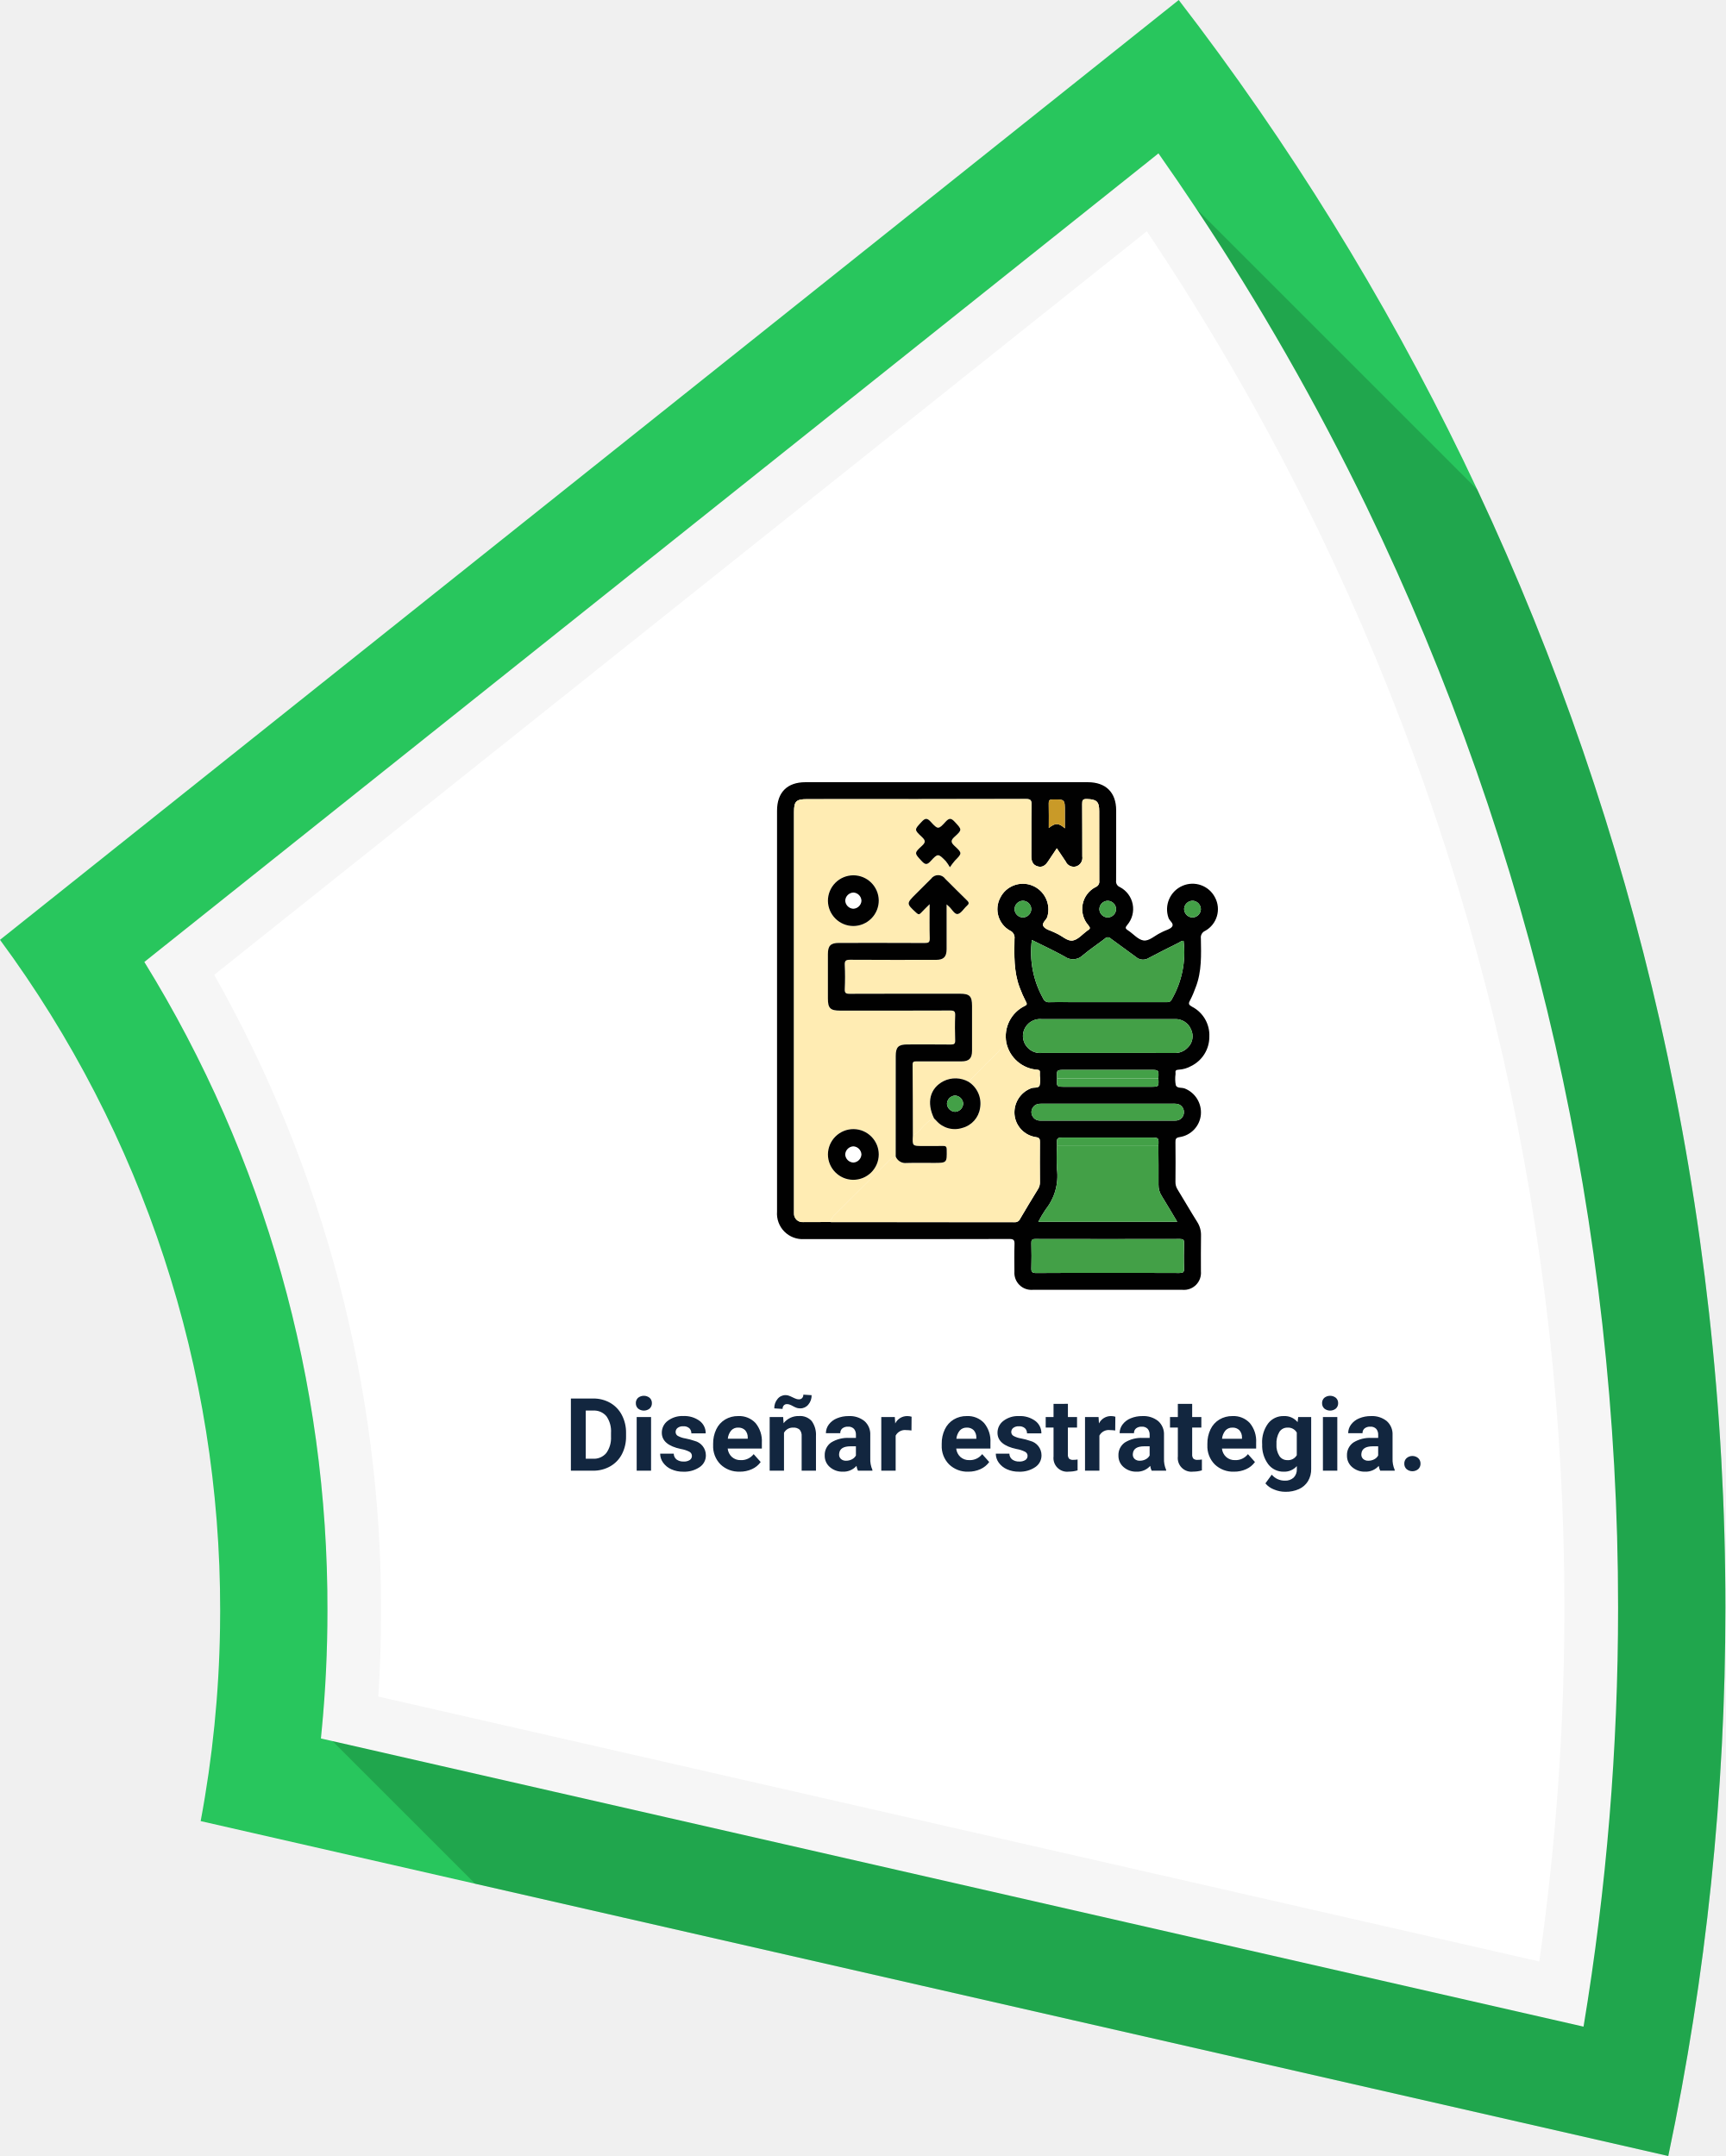
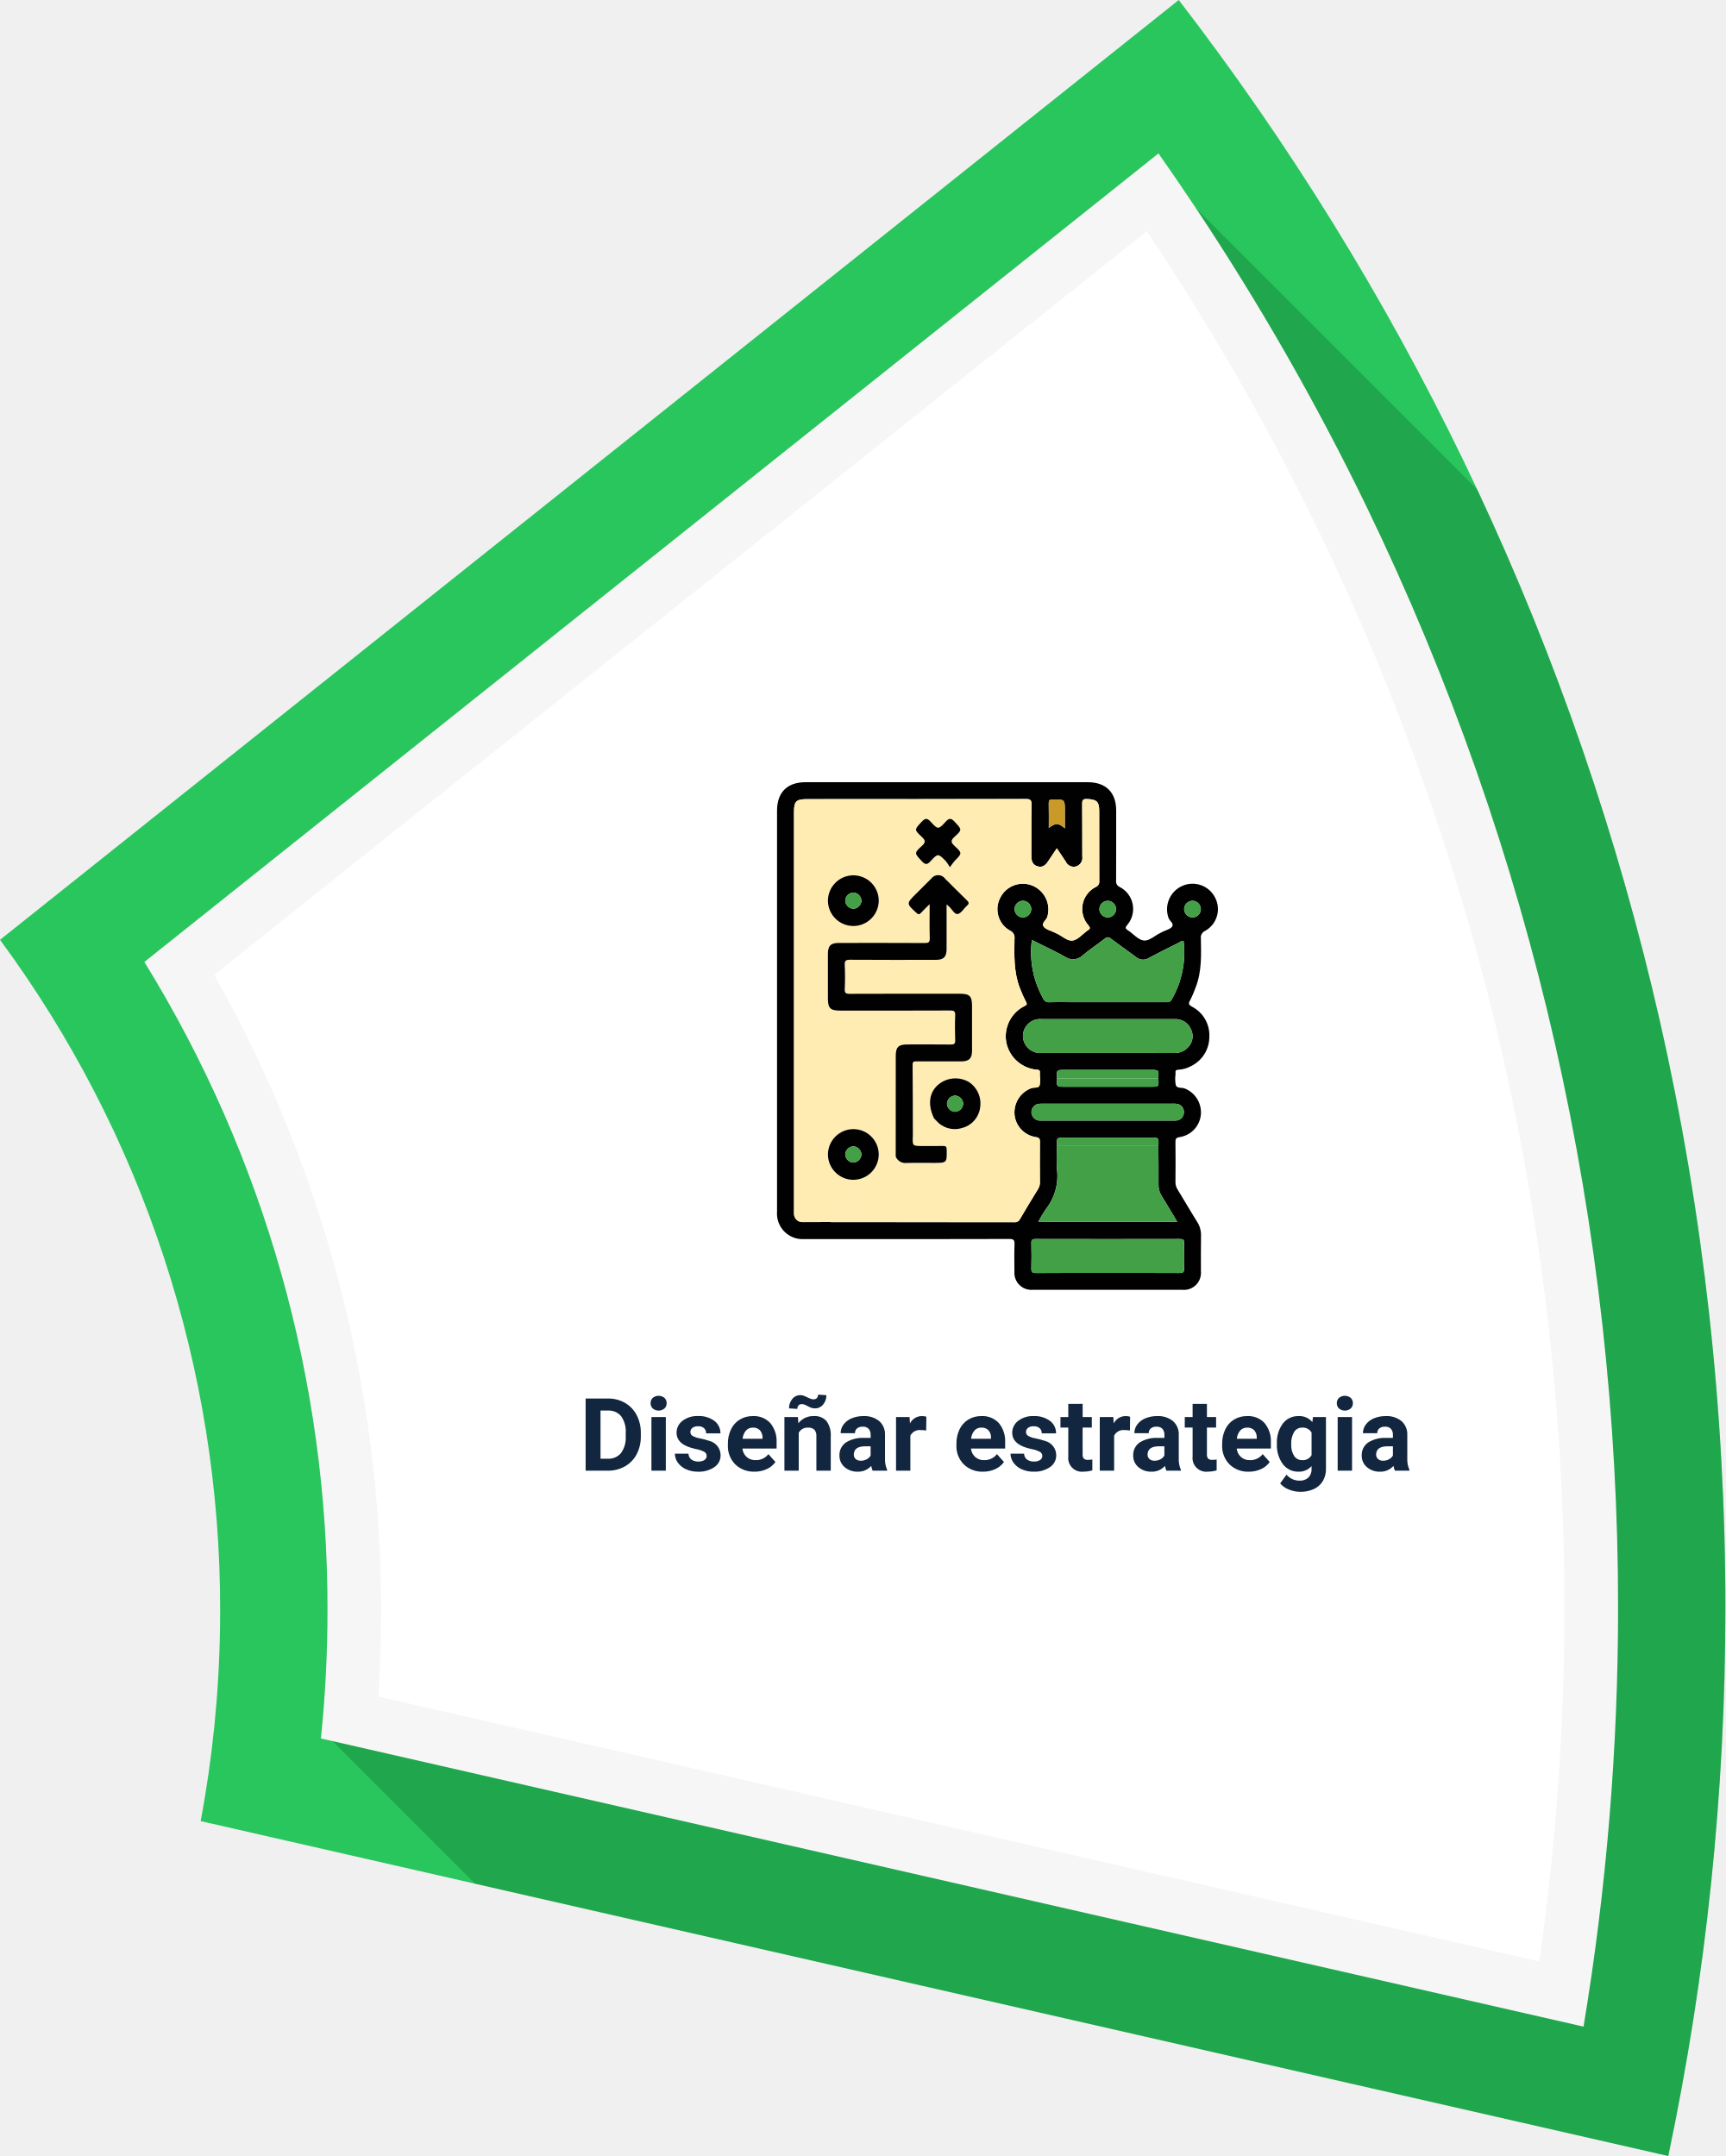
<svg xmlns="http://www.w3.org/2000/svg" width="271.852" height="339.766" viewBox="0 0 271.852 339.766">
-   <g id="Grupo_111259" data-name="Grupo 111259" transform="translate(-929.401 -1441.232)">
+   <g id="Grupo_111253" data-name="Grupo 111253" transform="translate(-929.401 -1441.232)">
    <path id="Trazado_171279" data-name="Trazado 171279" d="M-959.171,822.4a418.338,418.338,0,0,1-9,86.412l-188-42.91-43.235-9.867a179.563,179.563,0,0,0,3.048-30.32c.014-.939.023-1.879.023-2.823a177.622,177.622,0,0,0-34.687-105.738l168.97-134.747,16.752-13.361a416.541,416.541,0,0,1,44.817,72.5q1.12,2.318,2.212,4.645A413.352,413.352,0,0,1-969.484,730,417.985,417.985,0,0,1-959.171,822.4Z" transform="translate(2160.424 872.186)" fill="#28c65d" />
    <path id="Trazado_171280" data-name="Trazado 171280" d="M-931.3,853.52a418.333,418.333,0,0,1-9,86.412l-188-42.91-22.472-22.472-1.691-1.691c.606-6.255.906-12.553.906-18.846a193.716,193.716,0,0,0-28.854-102.249l158.262-126.2,51.749,51.749a413.343,413.343,0,0,1,28.789,83.816A417.989,417.989,0,0,1-931.3,853.52Z" transform="translate(2132.555 841.064)" fill="#0f5c29" opacity="0.3" />
    <path id="Trazado_171293" data-name="Trazado 171293" d="M-948.209,852.023a402.791,402.791,0,0,1-5.443,66.026l-197.124-45-1.813-.413c.042-.427.084-.85.122-1.277.606-6.255.906-12.553.906-18.846a193.716,193.716,0,0,0-28.854-102.249l158.262-126.2,1.526-1.221q3.022,4.3,5.927,8.674a398.824,398.824,0,0,1,26.868,47.02A396.165,396.165,0,0,1-958.1,763.371,401.064,401.064,0,0,1-948.209,852.023Z" transform="translate(2132.555 842.561)" fill="#f6f6f6" />
    <path id="Trazado_171294" data-name="Trazado 171294" d="M-1130.05,881.073c.3-4.505.445-9.028.445-13.517A203.219,203.219,0,0,0-1155.9,767.335l146.941-117.181a391.364,391.364,0,0,1,27.016,47.1,387.908,387.908,0,0,1,29.1,83.024,392.6,392.6,0,0,1,9.684,86.781,395.538,395.538,0,0,1-3.958,55.762Z" transform="translate(2119.053 827.521)" fill="#fff" />
-     <path id="Trazado_171604" data-name="Trazado 171604" d="M5.52,15V3.625h3.5A5.315,5.315,0,0,1,11.7,4.3a4.712,4.712,0,0,1,1.848,1.922,5.928,5.928,0,0,1,.664,2.832v.523a5.945,5.945,0,0,1-.652,2.82,4.672,4.672,0,0,1-1.84,1.914A5.355,5.355,0,0,1,9.043,15ZM7.863,5.523v7.594H9a2.545,2.545,0,0,0,2.1-.9,4.06,4.06,0,0,0,.742-2.57v-.6a4.124,4.124,0,0,0-.719-2.629,2.537,2.537,0,0,0-2.1-.895ZM18.152,15H15.887V6.547h2.266Zm-2.4-10.641a1.112,1.112,0,0,1,.34-.836,1.465,1.465,0,0,1,1.848,0,1.105,1.105,0,0,1,.344.836,1.108,1.108,0,0,1-.348.844,1.448,1.448,0,0,1-1.836,0A1.108,1.108,0,0,1,15.754,4.359Zm8.836,8.3a.727.727,0,0,0-.41-.652,4.659,4.659,0,0,0-1.316-.426q-3.016-.633-3.016-2.562a2.323,2.323,0,0,1,.934-1.879,3.766,3.766,0,0,1,2.441-.754,4.053,4.053,0,0,1,2.574.758,2.388,2.388,0,0,1,.965,1.969H24.5a1.092,1.092,0,0,0-.312-.8A1.322,1.322,0,0,0,23.215,8a1.351,1.351,0,0,0-.883.258.814.814,0,0,0-.312.656.7.7,0,0,0,.355.605,3.657,3.657,0,0,0,1.2.4A9.8,9.8,0,0,1,25,10.3a2.336,2.336,0,0,1,1.789,2.273,2.2,2.2,0,0,1-.992,1.871,4.28,4.28,0,0,1-2.562.715,4.47,4.47,0,0,1-1.887-.379,3.166,3.166,0,0,1-1.293-1.039,2.414,2.414,0,0,1-.469-1.426h2.141a1.179,1.179,0,0,0,.445.922,1.766,1.766,0,0,0,1.109.32,1.635,1.635,0,0,0,.98-.246A.766.766,0,0,0,24.59,12.664Zm7.539,2.492A4.15,4.15,0,0,1,29.1,14.016a4.054,4.054,0,0,1-1.168-3.039v-.219a5.106,5.106,0,0,1,.492-2.277A3.612,3.612,0,0,1,29.82,6.934a3.914,3.914,0,0,1,2.059-.543,3.508,3.508,0,0,1,2.73,1.094,4.444,4.444,0,0,1,1,3.1v.922H30.223a2.1,2.1,0,0,0,.66,1.328,2,2,0,0,0,1.395.5,2.437,2.437,0,0,0,2.039-.945l1.109,1.242a3.389,3.389,0,0,1-1.375,1.121A4.511,4.511,0,0,1,32.129,15.156Zm-.258-6.945a1.411,1.411,0,0,0-1.09.455,2.357,2.357,0,0,0-.535,1.3h3.141V9.788a1.681,1.681,0,0,0-.406-1.165A1.456,1.456,0,0,0,31.871,8.211Zm7.094-1.664.07.977a2.951,2.951,0,0,1,2.43-1.133,2.453,2.453,0,0,1,2,.789,3.682,3.682,0,0,1,.672,2.359V15H41.879V9.581a1.47,1.47,0,0,0-.312-1.045,1.4,1.4,0,0,0-1.039-.325,1.553,1.553,0,0,0-1.43.814V15H36.84V6.547ZM43.449,3.1a2.187,2.187,0,0,1-.516,1.48,1.6,1.6,0,0,1-1.258.6,1.908,1.908,0,0,1-.527-.066,3.539,3.539,0,0,1-.637-.285,3.435,3.435,0,0,0-.586-.27,1.432,1.432,0,0,0-.391-.051.627.627,0,0,0-.465.2.759.759,0,0,0-.191.555L37.566,5.18A2.22,2.22,0,0,1,38.078,3.7a1.578,1.578,0,0,1,1.254-.609,1.614,1.614,0,0,1,.441.059,4.861,4.861,0,0,1,.676.285,4.392,4.392,0,0,0,.648.273,1.48,1.48,0,0,0,.375.047.659.659,0,0,0,.473-.191.728.728,0,0,0,.2-.551Zm7.3,11.9a2.507,2.507,0,0,1-.227-.758,2.732,2.732,0,0,1-2.133.914,3,3,0,0,1-2.059-.719,2.312,2.312,0,0,1-.816-1.812,2.389,2.389,0,0,1,1-2.062,4.915,4.915,0,0,1,2.879-.727h1.039V9.352a1.393,1.393,0,0,0-.3-.937,1.183,1.183,0,0,0-.949-.352,1.345,1.345,0,0,0-.895.273.929.929,0,0,0-.324.75H45.7a2.268,2.268,0,0,1,.453-1.359,3,3,0,0,1,1.281-.98,4.669,4.669,0,0,1,1.859-.355,3.689,3.689,0,0,1,2.48.785,2.747,2.747,0,0,1,.918,2.207v3.664a4.041,4.041,0,0,0,.336,1.82V15Zm-1.867-1.57a1.945,1.945,0,0,0,.922-.223,1.462,1.462,0,0,0,.625-.6V11.156h-.844q-1.7,0-1.8,1.172l-.008.133a.9.9,0,0,0,.3.7A1.153,1.153,0,0,0,48.879,13.43Zm10.3-4.766a6.134,6.134,0,0,0-.812-.062,1.654,1.654,0,0,0-1.68.867V15H54.426V6.547h2.133l.063,1.008A2.092,2.092,0,0,1,58.5,6.391a2.366,2.366,0,0,1,.7.1Zm8.961,6.492a4.15,4.15,0,0,1-3.027-1.141,4.054,4.054,0,0,1-1.168-3.039v-.219a5.106,5.106,0,0,1,.492-2.277,3.612,3.612,0,0,1,1.395-1.547,3.914,3.914,0,0,1,2.059-.543,3.508,3.508,0,0,1,2.73,1.094,4.444,4.444,0,0,1,1,3.1v.922H66.23a2.1,2.1,0,0,0,.66,1.328,2,2,0,0,0,1.395.5,2.437,2.437,0,0,0,2.039-.945l1.109,1.242a3.389,3.389,0,0,1-1.375,1.121A4.511,4.511,0,0,1,68.137,15.156Zm-.258-6.945a1.411,1.411,0,0,0-1.09.455,2.357,2.357,0,0,0-.535,1.3h3.141V9.788a1.681,1.681,0,0,0-.406-1.165A1.456,1.456,0,0,0,67.879,8.211Zm9.594,4.453a.727.727,0,0,0-.41-.652,4.659,4.659,0,0,0-1.316-.426q-3.016-.633-3.016-2.562a2.323,2.323,0,0,1,.934-1.879,3.766,3.766,0,0,1,2.441-.754,4.053,4.053,0,0,1,2.574.758,2.388,2.388,0,0,1,.965,1.969H77.387a1.092,1.092,0,0,0-.312-.8A1.322,1.322,0,0,0,76.1,8a1.351,1.351,0,0,0-.883.258.814.814,0,0,0-.312.656.7.7,0,0,0,.355.605,3.657,3.657,0,0,0,1.2.4,9.8,9.8,0,0,1,1.422.379,2.336,2.336,0,0,1,1.789,2.273,2.2,2.2,0,0,1-.992,1.871,4.28,4.28,0,0,1-2.562.715,4.47,4.47,0,0,1-1.887-.379,3.166,3.166,0,0,1-1.293-1.039,2.414,2.414,0,0,1-.469-1.426h2.141a1.179,1.179,0,0,0,.445.922,1.766,1.766,0,0,0,1.109.32,1.635,1.635,0,0,0,.98-.246A.766.766,0,0,0,77.473,12.664Zm6.352-8.2V6.547H85.27V8.2H83.824v4.219a1.007,1.007,0,0,0,.18.672.9.9,0,0,0,.688.2,3.6,3.6,0,0,0,.664-.055v1.711a4.648,4.648,0,0,1-1.367.2,2.156,2.156,0,0,1-2.422-2.4V8.2H80.332V6.547h1.234V4.469Zm7.453,4.2a6.134,6.134,0,0,0-.812-.062,1.654,1.654,0,0,0-1.68.867V15H86.527V6.547H88.66l.063,1.008a2.092,2.092,0,0,1,1.883-1.164,2.366,2.366,0,0,1,.7.1ZM97.027,15a2.507,2.507,0,0,1-.227-.758,2.732,2.732,0,0,1-2.133.914,3,3,0,0,1-2.059-.719,2.312,2.312,0,0,1-.816-1.812,2.389,2.389,0,0,1,1-2.062,4.915,4.915,0,0,1,2.879-.727h1.039V9.352a1.393,1.393,0,0,0-.3-.937,1.183,1.183,0,0,0-.949-.352,1.345,1.345,0,0,0-.895.273.929.929,0,0,0-.324.75H91.98a2.268,2.268,0,0,1,.453-1.359,3,3,0,0,1,1.281-.98,4.669,4.669,0,0,1,1.859-.355,3.689,3.689,0,0,1,2.48.785,2.747,2.747,0,0,1,.918,2.207v3.664a4.041,4.041,0,0,0,.336,1.82V15ZM95.16,13.43a1.945,1.945,0,0,0,.922-.223,1.462,1.462,0,0,0,.625-.6V11.156h-.844q-1.7,0-1.8,1.172l-.008.133a.9.9,0,0,0,.3.7A1.153,1.153,0,0,0,95.16,13.43Zm8.25-8.961V6.547h1.445V8.2H103.41v4.219a1.007,1.007,0,0,0,.18.672.9.9,0,0,0,.688.2,3.6,3.6,0,0,0,.664-.055v1.711a4.648,4.648,0,0,1-1.367.2,2.156,2.156,0,0,1-2.422-2.4V8.2H99.918V6.547h1.234V4.469ZM110,15.156a4.15,4.15,0,0,1-3.027-1.141,4.054,4.054,0,0,1-1.168-3.039v-.219A5.106,5.106,0,0,1,106.3,8.48,3.612,3.612,0,0,1,107.7,6.934a3.914,3.914,0,0,1,2.059-.543,3.508,3.508,0,0,1,2.73,1.094,4.444,4.444,0,0,1,1,3.1v.922H108.1a2.1,2.1,0,0,0,.66,1.328,2,2,0,0,0,1.395.5,2.437,2.437,0,0,0,2.039-.945l1.109,1.242a3.389,3.389,0,0,1-1.375,1.121A4.511,4.511,0,0,1,110,15.156Zm-.258-6.945a1.411,1.411,0,0,0-1.09.455,2.357,2.357,0,0,0-.535,1.3h3.141V9.788a1.681,1.681,0,0,0-.406-1.165A1.456,1.456,0,0,0,109.746,8.211Zm4.688,2.5a4.954,4.954,0,0,1,.926-3.133,3,3,0,0,1,2.5-1.187,2.631,2.631,0,0,1,2.164.953l.094-.8h2.047v8.172a3.613,3.613,0,0,1-.5,1.93,3.236,3.236,0,0,1-1.418,1.25,4.985,4.985,0,0,1-2.141.43,4.635,4.635,0,0,1-1.812-.371A3.217,3.217,0,0,1,114.949,17l1-1.375A2.645,2.645,0,0,0,118,16.57a1.936,1.936,0,0,0,1.4-.48,1.8,1.8,0,0,0,.5-1.363v-.453a2.612,2.612,0,0,1-2.055.883,2.992,2.992,0,0,1-2.465-1.191,4.953,4.953,0,0,1-.941-3.16Zm2.258.161a3.1,3.1,0,0,0,.461,1.809,1.465,1.465,0,0,0,1.266.655,1.567,1.567,0,0,0,1.477-.777V8.988a1.563,1.563,0,0,0-1.461-.777,1.474,1.474,0,0,0-1.277.667A3.5,3.5,0,0,0,116.691,10.872ZM126.277,15h-2.266V6.547h2.266Zm-2.4-10.641a1.112,1.112,0,0,1,.34-.836,1.465,1.465,0,0,1,1.848,0,1.105,1.105,0,0,1,.344.836,1.108,1.108,0,0,1-.348.844,1.448,1.448,0,0,1-1.836,0A1.108,1.108,0,0,1,123.879,4.359ZM133.035,15a2.507,2.507,0,0,1-.227-.758,2.732,2.732,0,0,1-2.133.914,3,3,0,0,1-2.059-.719,2.312,2.312,0,0,1-.816-1.812,2.389,2.389,0,0,1,1-2.062,4.915,4.915,0,0,1,2.879-.727h1.039V9.352a1.393,1.393,0,0,0-.3-.937,1.183,1.183,0,0,0-.949-.352,1.345,1.345,0,0,0-.895.273.929.929,0,0,0-.324.75h-2.258a2.268,2.268,0,0,1,.453-1.359,3,3,0,0,1,1.281-.98,4.669,4.669,0,0,1,1.859-.355,3.689,3.689,0,0,1,2.48.785,2.747,2.747,0,0,1,.918,2.207v3.664a4.041,4.041,0,0,0,.336,1.82V15Zm-1.867-1.57a1.945,1.945,0,0,0,.922-.223,1.462,1.462,0,0,0,.625-.6V11.156h-.844q-1.7,0-1.8,1.172l-.008.133a.9.9,0,0,0,.3.7A1.153,1.153,0,0,0,131.168,13.43Zm5.664.461a1.137,1.137,0,0,1,.363-.875,1.412,1.412,0,0,1,1.828,0,1.137,1.137,0,0,1,.363.875,1.121,1.121,0,0,1-.359.863,1.435,1.435,0,0,1-1.836,0A1.121,1.121,0,0,1,136.832,13.891Z" transform="translate(1013.83 1658)" fill="#12263f" />
+     <path id="Trazado_171596" data-name="Trazado 171596" d="M7.844,15V3.625h3.5a5.315,5.315,0,0,1,2.684.676,4.712,4.712,0,0,1,1.848,1.922,5.928,5.928,0,0,1,.664,2.832v.523a5.945,5.945,0,0,1-.652,2.82,4.672,4.672,0,0,1-1.84,1.914,5.355,5.355,0,0,1-2.68.688Zm2.344-9.477v7.594H11.32a2.545,2.545,0,0,0,2.1-.9,4.06,4.06,0,0,0,.742-2.57v-.6a4.124,4.124,0,0,0-.719-2.629,2.537,2.537,0,0,0-2.1-.895ZM20.477,15H18.211V6.547h2.266Zm-2.4-10.641a1.112,1.112,0,0,1,.34-.836,1.465,1.465,0,0,1,1.848,0,1.105,1.105,0,0,1,.344.836,1.108,1.108,0,0,1-.348.844,1.448,1.448,0,0,1-1.836,0A1.108,1.108,0,0,1,18.078,4.359Zm8.836,8.3a.727.727,0,0,0-.41-.652,4.659,4.659,0,0,0-1.316-.426q-3.016-.633-3.016-2.562a2.323,2.323,0,0,1,.934-1.879,3.766,3.766,0,0,1,2.441-.754,4.053,4.053,0,0,1,2.574.758,2.388,2.388,0,0,1,.965,1.969H26.828a1.092,1.092,0,0,0-.312-.8A1.322,1.322,0,0,0,25.539,8a1.351,1.351,0,0,0-.883.258.814.814,0,0,0-.312.656.7.7,0,0,0,.355.605,3.657,3.657,0,0,0,1.2.4,9.8,9.8,0,0,1,1.422.379,2.336,2.336,0,0,1,1.789,2.273,2.2,2.2,0,0,1-.992,1.871,4.28,4.28,0,0,1-2.562.715,4.47,4.47,0,0,1-1.887-.379,3.166,3.166,0,0,1-1.293-1.039,2.414,2.414,0,0,1-.469-1.426h2.141a1.179,1.179,0,0,0,.445.922,1.766,1.766,0,0,0,1.109.32,1.635,1.635,0,0,0,.98-.246A.766.766,0,0,0,26.914,12.664Zm7.539,2.492a4.15,4.15,0,0,1-3.027-1.141,4.054,4.054,0,0,1-1.168-3.039v-.219A5.106,5.106,0,0,1,30.75,8.48a3.612,3.612,0,0,1,1.395-1.547A3.914,3.914,0,0,1,34.2,6.391a3.508,3.508,0,0,1,2.73,1.094,4.444,4.444,0,0,1,1,3.1v.922H32.547a2.1,2.1,0,0,0,.66,1.328,2,2,0,0,0,1.395.5,2.437,2.437,0,0,0,2.039-.945l1.109,1.242a3.389,3.389,0,0,1-1.375,1.121A4.511,4.511,0,0,1,34.453,15.156ZM34.2,8.211a1.411,1.411,0,0,0-1.09.455,2.357,2.357,0,0,0-.535,1.3h3.141V9.788A1.681,1.681,0,0,0,35.3,8.623,1.456,1.456,0,0,0,34.2,8.211Zm7.094-1.664.07.977a2.951,2.951,0,0,1,2.43-1.133,2.453,2.453,0,0,1,2,.789,3.682,3.682,0,0,1,.672,2.359V15H44.2V9.581a1.47,1.47,0,0,0-.312-1.045,1.4,1.4,0,0,0-1.039-.325,1.553,1.553,0,0,0-1.43.814V15H39.164V6.547ZM45.773,3.1a2.187,2.187,0,0,1-.516,1.48A1.6,1.6,0,0,1,44,5.18a1.908,1.908,0,0,1-.527-.066,3.539,3.539,0,0,1-.637-.285,3.435,3.435,0,0,0-.586-.27,1.432,1.432,0,0,0-.391-.051.627.627,0,0,0-.465.2.759.759,0,0,0-.191.555L39.891,5.18A2.22,2.22,0,0,1,40.4,3.7a1.578,1.578,0,0,1,1.254-.609,1.614,1.614,0,0,1,.441.059,4.861,4.861,0,0,1,.676.285,4.392,4.392,0,0,0,.648.273,1.48,1.48,0,0,0,.375.047.659.659,0,0,0,.473-.191.728.728,0,0,0,.2-.551ZM53.07,15a2.507,2.507,0,0,1-.227-.758,2.732,2.732,0,0,1-2.133.914,3,3,0,0,1-2.059-.719,2.312,2.312,0,0,1-.816-1.812,2.389,2.389,0,0,1,1-2.062,4.915,4.915,0,0,1,2.879-.727H52.75V9.352a1.393,1.393,0,0,0-.3-.937,1.183,1.183,0,0,0-.949-.352,1.345,1.345,0,0,0-.895.273.929.929,0,0,0-.324.75H48.023a2.268,2.268,0,0,1,.453-1.359,3,3,0,0,1,1.281-.98,4.669,4.669,0,0,1,1.859-.355,3.689,3.689,0,0,1,2.48.785,2.747,2.747,0,0,1,.918,2.207v3.664a4.041,4.041,0,0,0,.336,1.82V15ZM51.2,13.43a1.945,1.945,0,0,0,.922-.223,1.462,1.462,0,0,0,.625-.6V11.156h-.844q-1.7,0-1.8,1.172l-.008.133a.9.9,0,0,0,.3.7A1.153,1.153,0,0,0,51.2,13.43ZM61.5,8.664a6.134,6.134,0,0,0-.812-.062,1.654,1.654,0,0,0-1.68.867V15H56.75V6.547h2.133l.063,1.008a2.092,2.092,0,0,1,1.883-1.164,2.366,2.366,0,0,1,.7.1Zm8.961,6.492a4.15,4.15,0,0,1-3.027-1.141,4.054,4.054,0,0,1-1.168-3.039v-.219a5.106,5.106,0,0,1,.492-2.277,3.612,3.612,0,0,1,1.395-1.547,3.914,3.914,0,0,1,2.059-.543,3.508,3.508,0,0,1,2.73,1.094,4.444,4.444,0,0,1,1,3.1v.922H68.555a2.1,2.1,0,0,0,.66,1.328,2,2,0,0,0,1.395.5,2.437,2.437,0,0,0,2.039-.945l1.109,1.242a3.389,3.389,0,0,1-1.375,1.121A4.511,4.511,0,0,1,70.461,15.156ZM70.2,8.211a1.411,1.411,0,0,0-1.09.455,2.357,2.357,0,0,0-.535,1.3h3.141V9.788a1.681,1.681,0,0,0-.406-1.165A1.456,1.456,0,0,0,70.2,8.211ZM79.8,12.664a.727.727,0,0,0-.41-.652,4.659,4.659,0,0,0-1.316-.426q-3.016-.633-3.016-2.562a2.323,2.323,0,0,1,.934-1.879,3.766,3.766,0,0,1,2.441-.754A4.053,4.053,0,0,1,81,7.148a2.388,2.388,0,0,1,.965,1.969H79.711a1.092,1.092,0,0,0-.312-.8A1.322,1.322,0,0,0,78.422,8a1.351,1.351,0,0,0-.883.258.814.814,0,0,0-.312.656.7.7,0,0,0,.355.605,3.657,3.657,0,0,0,1.2.4A9.8,9.8,0,0,1,80.2,10.3a2.336,2.336,0,0,1,1.789,2.273A2.2,2.2,0,0,1,81,14.441a4.28,4.28,0,0,1-2.562.715,4.47,4.47,0,0,1-1.887-.379,3.166,3.166,0,0,1-1.293-1.039,2.414,2.414,0,0,1-.469-1.426H76.93a1.179,1.179,0,0,0,.445.922,1.766,1.766,0,0,0,1.109.32,1.635,1.635,0,0,0,.98-.246A.766.766,0,0,0,79.8,12.664Zm6.352-8.2V6.547h1.445V8.2H86.148v4.219a1.007,1.007,0,0,0,.18.672.9.9,0,0,0,.688.2,3.6,3.6,0,0,0,.664-.055v1.711a4.648,4.648,0,0,1-1.367.2,2.156,2.156,0,0,1-2.422-2.4V8.2H82.656V6.547h1.234V4.469Zm7.453,4.2a6.134,6.134,0,0,0-.812-.062,1.654,1.654,0,0,0-1.68.867V15H88.852V6.547h2.133l.063,1.008A2.092,2.092,0,0,1,92.93,6.391a2.366,2.366,0,0,1,.7.1ZM99.352,15a2.507,2.507,0,0,1-.227-.758,2.732,2.732,0,0,1-2.133.914,3,3,0,0,1-2.059-.719,2.312,2.312,0,0,1-.816-1.812,2.389,2.389,0,0,1,1-2.062,4.915,4.915,0,0,1,2.879-.727h1.039V9.352a1.393,1.393,0,0,0-.3-.937,1.183,1.183,0,0,0-.949-.352,1.345,1.345,0,0,0-.895.273.929.929,0,0,0-.324.75H94.3a2.268,2.268,0,0,1,.453-1.359,3,3,0,0,1,1.281-.98A4.669,4.669,0,0,1,97.9,6.391a3.689,3.689,0,0,1,2.48.785,2.747,2.747,0,0,1,.918,2.207v3.664a4.041,4.041,0,0,0,.336,1.82V15Zm-1.867-1.57a1.945,1.945,0,0,0,.922-.223,1.462,1.462,0,0,0,.625-.6V11.156h-.844q-1.7,0-1.8,1.172l-.008.133a.9.9,0,0,0,.3.7A1.153,1.153,0,0,0,97.484,13.43Zm8.25-8.961V6.547h1.445V8.2h-1.445v4.219a1.007,1.007,0,0,0,.18.672.9.9,0,0,0,.688.2,3.6,3.6,0,0,0,.664-.055v1.711a4.648,4.648,0,0,1-1.367.2,2.156,2.156,0,0,1-2.422-2.4V8.2h-1.234V6.547h1.234V4.469Zm6.594,10.688a4.15,4.15,0,0,1-3.027-1.141,4.054,4.054,0,0,1-1.168-3.039v-.219a5.106,5.106,0,0,1,.492-2.277,3.612,3.612,0,0,1,1.395-1.547,3.914,3.914,0,0,1,2.059-.543,3.508,3.508,0,0,1,2.73,1.094,4.444,4.444,0,0,1,1,3.1v.922h-5.383a2.1,2.1,0,0,0,.66,1.328,2,2,0,0,0,1.395.5,2.437,2.437,0,0,0,2.039-.945l1.109,1.242a3.389,3.389,0,0,1-1.375,1.121A4.511,4.511,0,0,1,112.328,15.156Zm-.258-6.945a1.411,1.411,0,0,0-1.09.455,2.357,2.357,0,0,0-.535,1.3h3.141V9.788a1.681,1.681,0,0,0-.406-1.165A1.456,1.456,0,0,0,112.07,8.211Zm4.688,2.5a4.954,4.954,0,0,1,.926-3.133,3,3,0,0,1,2.5-1.187,2.631,2.631,0,0,1,2.164.953l.094-.8h2.047v8.172a3.613,3.613,0,0,1-.5,1.93,3.236,3.236,0,0,1-1.418,1.25,4.985,4.985,0,0,1-2.141.43,4.635,4.635,0,0,1-1.812-.371A3.217,3.217,0,0,1,117.273,17l1-1.375a2.645,2.645,0,0,0,2.047.945,1.936,1.936,0,0,0,1.4-.48,1.8,1.8,0,0,0,.5-1.363v-.453a2.612,2.612,0,0,1-2.055.883,2.992,2.992,0,0,1-2.465-1.191,4.953,4.953,0,0,1-.941-3.16Zm2.258.161a3.1,3.1,0,0,0,.461,1.809,1.465,1.465,0,0,0,1.266.655,1.567,1.567,0,0,0,1.477-.777V8.988a1.563,1.563,0,0,0-1.461-.777,1.474,1.474,0,0,0-1.277.667A3.5,3.5,0,0,0,119.016,10.872ZM128.6,15h-2.266V6.547H128.6ZM126.2,4.359a1.112,1.112,0,0,1,.34-.836,1.465,1.465,0,0,1,1.848,0,1.105,1.105,0,0,1,.344.836,1.109,1.109,0,0,1-.348.844,1.448,1.448,0,0,1-1.836,0A1.108,1.108,0,0,1,126.2,4.359ZM135.359,15a2.507,2.507,0,0,1-.227-.758,2.732,2.732,0,0,1-2.133.914,3,3,0,0,1-2.059-.719,2.312,2.312,0,0,1-.816-1.812,2.389,2.389,0,0,1,1-2.062A4.915,4.915,0,0,1,134,9.836h1.039V9.352a1.393,1.393,0,0,0-.3-.937,1.183,1.183,0,0,0-.949-.352,1.345,1.345,0,0,0-.895.273.929.929,0,0,0-.324.75h-2.258a2.268,2.268,0,0,1,.453-1.359,3,3,0,0,1,1.281-.98,4.669,4.669,0,0,1,1.859-.355,3.689,3.689,0,0,1,2.48.785,2.747,2.747,0,0,1,.918,2.207v3.664a4.041,4.041,0,0,0,.336,1.82V15Zm-1.867-1.57a1.945,1.945,0,0,0,.922-.223,1.462,1.462,0,0,0,.625-.6V11.156H134.2q-1.7,0-1.8,1.172l-.008.133a.9.9,0,0,0,.3.7A1.153,1.153,0,0,0,133.492,13.43Z" transform="translate(1013.83 1658)" fill="#12263f" />
    <path id="Trazado_171361" data-name="Trazado 171361" d="M-932.184,622.367q0-15.708,0-31.415c0-2.893,1.6-4.5,4.471-4.5h44.5c2.833,0,4.461,1.615,4.463,4.426,0,3.694.009,7.389-.01,11.083a.943.943,0,0,0,.584,1.012A3.885,3.885,0,0,1-877,608.942c-.331.4-.344.563.095.845.839.539,1.592,1.482,2.473,1.606s1.773-.777,2.672-1.2c.125-.06.247-.126.37-.189.494-.251,1.154-.383,1.442-.782.36-.5-.382-.888-.552-1.376a4.04,4.04,0,0,1,2.191-5.064,3.977,3.977,0,0,1,5.129,1.825,3.916,3.916,0,0,1-1.537,5.264,1.133,1.133,0,0,0-.686,1.207c.042,2.579.155,5.173-.8,7.649a16.464,16.464,0,0,1-.918,2.131c-.29.518-.177.691.311.966a5.047,5.047,0,0,1,2.74,4.715,5.127,5.127,0,0,1-2.869,4.645,4.522,4.522,0,0,1-1.984.572c-.429.018-.529.182-.475.549a1.22,1.22,0,0,1,0,.166,5.217,5.217,0,0,0,.044,1.734c.2.531.947.32,1.431.523a4.052,4.052,0,0,1,2.519,4.108,3.953,3.953,0,0,1-3.344,3.544c-.608.094-.668.312-.661.824.027,2.083.021,4.167,0,6.25a2.1,2.1,0,0,0,.326,1.168c1.043,1.7,2.038,3.434,3.1,5.123a3.789,3.789,0,0,1,.6,2.194c-.038,1.86-.007,3.722-.014,5.583a2.685,2.685,0,0,1-2.889,2.927q-11.814.009-23.628,0a2.683,2.683,0,0,1-2.869-2.864c-.008-1.444-.035-2.89.014-4.333.021-.637-.136-.819-.8-.817-8.1.026-16.2.017-24.3.017-2.672,0-5.344,0-8.015,0a4.029,4.029,0,0,1-4.3-4.332Q-932.187,638.241-932.184,622.367Zm44.114,10.751c-.073,1.332-.073,1.332,1.234,1.332h13.5c1.307,0,1.307,0,1.234-1.332.067-1.332.067-1.332-1.24-1.332H-886.83C-888.137,631.786-888.137,631.786-888.07,633.118Zm15.972,10.667c.067-1.332.067-1.332-1.24-1.332H-886.83c-1.307,0-1.307,0-1.24,1.332a33.412,33.412,0,0,0-.006,3.66,8.454,8.454,0,0,1-1.758,6.294,18.916,18.916,0,0,0-1.186,1.989h21.892c-.849-1.417-1.627-2.752-2.443-4.064a3.207,3.207,0,0,1-.508-1.8C-872.059,647.837-872.088,645.81-872.1,643.784Zm-51.737,11.97a1.085,1.085,0,0,0,.165.025q14.476,0,28.952.014a.845.845,0,0,0,.826-.518q1.388-2.367,2.829-4.7a1.948,1.948,0,0,0,.3-1.092c-.012-2.11-.018-4.219,0-6.329,0-.478-.061-.68-.629-.769a3.961,3.961,0,0,1-3.378-3.6,4.086,4.086,0,0,1,2.642-4.112c.445-.168,1.112.047,1.314-.436a4.145,4.145,0,0,0,.042-1.483c0-.194-.012-.39,0-.583.02-.271-.067-.373-.362-.4a5.393,5.393,0,0,1-4.922-4.269,5.34,5.34,0,0,1,2.941-5.813c.39-.207.29-.375.154-.632a19.514,19.514,0,0,1-1.006-2.277c-.931-2.483-.844-5.07-.806-7.649a1.2,1.2,0,0,0-.7-1.289,3.864,3.864,0,0,1-1.541-5.187,3.981,3.981,0,0,1,5.027-1.922,4.064,4.064,0,0,1,2.393,4.91c-.157.57-1.016,1.019-.567,1.588.357.453,1.1.6,1.669.888.124.062.247.126.374.181.858.377,1.687,1.247,2.531,1.1s1.543-1.015,2.307-1.567a.614.614,0,0,1,.068-.047c.432-.231.375-.431.071-.8a3.878,3.878,0,0,1,1.174-6.022.9.9,0,0,0,.553-.95c-.015-3.666-.008-7.331-.009-11,0-1.517-.4-1.863-1.935-1.915-.664-.023-.756.2-.75.79.031,2.749,0,5.5.02,8.248a1.423,1.423,0,0,1-.947,1.578,1.384,1.384,0,0,1-1.668-.767c-.445-.682-.909-1.352-1.4-2.083-.508.757-.949,1.4-1.371,2.047-.393.608-.887,1.032-1.654.8-.794-.237-.992-.858-.987-1.63.019-2.693-.02-5.388.026-8.081.012-.715-.143-.907-.891-.9q-17.237.043-34.474.02c-1.723,0-2.059.329-2.059,2.022q0,31.324,0,62.649c0,.194-.007.389,0,.583a1.323,1.323,0,0,0,1.419,1.4C-926.672,655.79-925.254,655.763-923.835,655.754Zm55.706-44.294c-.308-.068-.516.156-.753.276-1.587.8-3.182,1.581-4.747,2.418a1.669,1.669,0,0,1-2-.162c-1.309-.986-2.663-1.912-3.973-2.9a.633.633,0,0,0-.925,0c-1.14.886-2.358,1.679-3.458,2.61a2.218,2.218,0,0,1-2.865.231c-1.684-.944-3.445-1.752-5.185-2.623a14.912,14.912,0,0,0,1.786,9.237.93.93,0,0,0,.962.574c1-.037,2-.011,3-.011q7.678,0,15.356,0c.347,0,.657.054.905-.375A14.816,14.816,0,0,0-868.129,611.46Zm-11.954,17.657c3.478,0,6.956-.008,10.434.006a2.774,2.774,0,0,0,2.18-.852,2.481,2.481,0,0,0,.52-2.851,2.625,2.625,0,0,0-2.582-1.635q-10.476,0-20.952,0a2.7,2.7,0,0,0-2.958,2.687,2.718,2.718,0,0,0,3.007,2.644Q-885.258,629.12-880.083,629.117Zm.006,34.666c3.757,0,7.513-.011,11.27.012.547,0,.785-.083.762-.706-.051-1.331-.039-2.666,0-4,.014-.51-.125-.653-.646-.651q-11.4.026-22.791,0c-.542,0-.643.179-.631.666.031,1.3.046,2.612,0,3.915-.024.621.143.786.775.781C-887.591,663.766-883.834,663.782-880.077,663.782Zm-.016-26.666h-9.837c-.306,0-.613-.018-.917.011a1.322,1.322,0,0,0-1.254,1.309,1.331,1.331,0,0,0,1.229,1.335,5.025,5.025,0,0,0,.583.011h20.425a4.706,4.706,0,0,0,.583-.012,1.311,1.311,0,0,0,1.208-1.35,1.287,1.287,0,0,0-1.184-1.288,4.59,4.59,0,0,0-.749-.015Zm-6.739-43.395V591.08c0-1.948,0-1.931-1.944-1.906-.466.006-.613.124-.6.6.032,1.294.011,2.589.011,3.893C-888.332,592.844-887.837,592.844-886.832,593.722Zm-5.293,12.694a1.34,1.34,0,0,0-1.352-1.284,1.343,1.343,0,0,0-1.286,1.35,1.341,1.341,0,0,0,1.352,1.283A1.341,1.341,0,0,0-892.125,606.416Zm13.359.021a1.335,1.335,0,0,0-1.331-1.3,1.334,1.334,0,0,0-1.3,1.329,1.336,1.336,0,0,0,1.331,1.3A1.337,1.337,0,0,0-878.766,606.438Zm11.977,1.329a1.341,1.341,0,0,0,1.382-1.252,1.346,1.346,0,0,0-1.254-1.381,1.342,1.342,0,0,0-1.382,1.253A1.343,1.343,0,0,0-866.789,607.766Z" transform="translate(1984.015 978.049)" fill="#010101" />
    <path id="Trazado_171362" data-name="Trazado 171362" d="M-914.517,664.988c-1.418.009-2.837.037-4.255.021a1.323,1.323,0,0,1-1.419-1.4c-.01-.194,0-.389,0-.583q0-31.324,0-62.649c0-1.693.335-2.022,2.059-2.022q17.237,0,34.474-.02c.748,0,.9.19.891.9-.046,2.693-.007,5.387-.026,8.081-.006.772.193,1.393.987,1.63.767.229,1.261-.2,1.654-.8.421-.652.862-1.29,1.371-2.047.494.732.959,1.4,1.4,2.083a1.384,1.384,0,0,0,1.668.767,1.423,1.423,0,0,0,.947-1.578c-.016-2.749.01-5.5-.02-8.247-.006-.586.085-.813.75-.79,1.537.053,1.935.4,1.935,1.915,0,3.666-.006,7.331.009,11a.9.9,0,0,1-.553.95,3.878,3.878,0,0,0-1.174,6.022c.3.364.362.564-.071.8a.622.622,0,0,0-.068.047c-.764.552-1.472,1.421-2.307,1.567s-1.673-.722-2.531-1.1c-.127-.056-.25-.12-.374-.181-.571-.284-1.312-.435-1.669-.888-.45-.569.41-1.018.567-1.588a4.064,4.064,0,0,0-2.393-4.91,3.981,3.981,0,0,0-5.027,1.922,3.864,3.864,0,0,0,1.541,5.187,1.2,1.2,0,0,1,.7,1.289c-.039,2.58-.125,5.167.806,7.649a19.511,19.511,0,0,0,1.006,2.277c.136.257.236.425-.154.632a5.341,5.341,0,0,0-2.941,5.813,36.685,36.685,0,0,1-3.148,3.278c-.927.974-1.885,1.92-2.83,2.878a4.2,4.2,0,0,0-3.9-.1c-2.162,1.1-2.741,3.36-1.513,5.888a3.181,3.181,0,0,0-1.341.894c-.671.588-1.144,1.4-2,1.78-.009-3.721-.008-7.442-.038-11.163,0-.5.223-.51.6-.508q3.548.017,7.1,0c1.195,0,1.663-.47,1.666-1.664.006-2.361,0-4.721,0-7.082,0-1.536-.381-1.918-1.914-1.918-5.788,0-11.576-.01-17.364.015-.612,0-.807-.124-.777-.763.058-1.247.062-2.5,0-3.748-.035-.7.16-.861.855-.856,4.508.035,9.016.021,13.524.016,1.2,0,1.659-.469,1.668-1.662.006-.778,0-1.555,0-2.333v-4.747c.2.179.277.249.355.317.478.417.881,1.28,1.385,1.2.538-.082.958-.855,1.459-1.292.347-.3.374-.507.02-.847-1.163-1.117-2.283-2.277-3.435-3.406a1.367,1.367,0,0,0-2.238,0c-.8.776-1.576,1.569-2.363,2.355-1.551,1.548-1.54,1.537.065,3.017.313.288.473.257.73-.022.4-.43.825-.832,1.349-1.355,0,1.925-.035,3.646.018,5.364.02.65-.184.759-.784.756-4.508-.026-9.016-.016-13.524-.013-1.3,0-1.738.442-1.74,1.756q0,3.5,0,7c0,1.53.383,1.911,1.921,1.911,5.788,0,11.576.011,17.364-.016.627,0,.794.148.769.771-.053,1.3-.046,2.611,0,3.915.019.559-.16.682-.692.675-2.281-.029-4.563-.014-6.845-.012-1.419,0-1.827.411-1.828,1.836q0,7.915-.006,15.83a2.679,2.679,0,0,0-1.222.811q-4.15,4.139-8.3,8.28A2.945,2.945,0,0,0-914.517,664.988Zm7.68-10.625a4.01,4.01,0,0,0-3.945-4.01,4.018,4.018,0,0,0-4.062,3.981,4.014,4.014,0,0,0,3.946,4.011A4.016,4.016,0,0,0-906.838,654.363Zm-4-36.013a4.018,4.018,0,0,0,4-4.046,4.01,4.01,0,0,0-4.01-3.946,4.016,4.016,0,0,0-4,4.045A4.015,4.015,0,0,0-910.839,618.35Zm15.208-9.266a12.252,12.252,0,0,1,.787-1.031c1.137-1.154,1.17-1.178-.03-2.295-.575-.535-.7-.855-.037-1.454,1.251-1.124,1.173-1.138.049-2.357-.555-.6-.874-.656-1.456-.015-1.122,1.236-1.209,1.237-2.331,0-.584-.644-.9-.579-1.455.019-1.124,1.216-1.187,1.215.043,2.358.561.521.661.823.034,1.4-1.273,1.161-1.2,1.171-.049,2.413.532.574.833.633,1.395.021,1.159-1.264,1.2-1.234,2.4-.014A7.4,7.4,0,0,1-895.63,609.083Z" transform="translate(1974.696 968.814)" fill="#ffecb3" />
    <path id="Trazado_171363" data-name="Trazado 171363" d="M-881.648,785.347c.855-.381,1.327-1.192,2-1.78a3.181,3.181,0,0,1,1.341-.894c.117.116.235.229.349.347a3.85,3.85,0,0,0,4.1,1.144,3.8,3.8,0,0,0,2.793-3.113,4.054,4.054,0,0,0-1.832-4.167c.944-.958,1.9-1.9,2.83-2.878a36.694,36.694,0,0,0,3.148-3.278A5.394,5.394,0,0,0-862,775c.3.032.383.134.362.4-.014.193,0,.388,0,.583a4.143,4.143,0,0,1-.042,1.483c-.2.483-.869.268-1.314.436a4.086,4.086,0,0,0-2.642,4.112,3.961,3.961,0,0,0,3.378,3.6c.568.088.633.291.629.769-.021,2.109-.016,4.219,0,6.329a1.948,1.948,0,0,1-.3,1.092q-1.441,2.335-2.829,4.7a.845.845,0,0,1-.826.519q-14.476-.022-28.952-.014a1.085,1.085,0,0,1-.165-.025,2.945,2.945,0,0,1,.828-1.214q4.15-4.14,8.3-8.28a2.679,2.679,0,0,1,1.222-.811,1.645,1.645,0,0,0,1.724,1.012c1.412-.041,2.827-.012,4.241-.012,2.123,0,2.1,0,2.071-2.1-.008-.5-.182-.583-.622-.572-1.052.028-2.106.009-3.16.009C-881.733,787.014-881.733,787.014-881.648,785.347Z" transform="translate(1954.88 834.816)" fill="#ffecb3" />
    <path id="Trazado_171364" data-name="Trazado 171364" d="M-728.45,843.853c.01,2.026.039,4.052.018,6.078a3.207,3.207,0,0,0,.508,1.8c.816,1.312,1.595,2.647,2.443,4.064h-21.892a18.9,18.9,0,0,1,1.186-1.989,8.454,8.454,0,0,0,1.758-6.294,33.414,33.414,0,0,1,.006-3.66Z" transform="translate(1840.367 777.98)" fill="#43a047" />
    <path id="Trazado_171365" data-name="Trazado 171365" d="M-728.373,696.765a14.816,14.816,0,0,1-1.891,9.281c-.249.429-.558.374-.905.375q-7.678,0-15.356,0c-1,0-2-.026-3,.011a.93.93,0,0,1-.962-.574,14.912,14.912,0,0,1-1.786-9.237c1.74.871,3.5,1.679,5.185,2.623a2.218,2.218,0,0,0,2.865-.231c1.1-.932,2.317-1.724,3.458-2.61a.633.633,0,0,1,.925,0c1.311.984,2.664,1.91,3.973,2.9a1.669,1.669,0,0,0,2,.162c1.565-.838,3.16-1.621,4.747-2.419C-728.889,696.921-728.681,696.7-728.373,696.765Z" transform="translate(1844.259 892.744)" fill="#43a047" />
    <path id="Trazado_171366" data-name="Trazado 171366" d="M-744.885,759.391q-5.176,0-10.351,0a2.718,2.718,0,0,1-3.007-2.644,2.7,2.7,0,0,1,2.958-2.687q10.476,0,20.952,0a2.625,2.625,0,0,1,2.582,1.635,2.481,2.481,0,0,1-.52,2.851,2.774,2.774,0,0,1-2.18.852C-737.929,759.383-741.407,759.391-744.885,759.391Z" transform="translate(1848.816 847.773)" fill="#43a047" />
    <path id="Trazado_171367" data-name="Trazado 171367" d="M-740.284,914.982c-3.757,0-7.514-.016-11.27.016-.631.005-.8-.16-.775-.781.051-1.3.036-2.611,0-3.915-.011-.487.089-.667.631-.666q11.4.028,22.791,0c.521,0,.659.142.646.651-.035,1.332-.047,2.667,0,4,.024.624-.214.71-.762.707C-732.77,914.971-736.527,914.982-740.284,914.982Z" transform="translate(1844.221 726.85)" fill="#43a047" />
    <path id="Trazado_171368" data-name="Trazado 171368" d="M-740.217,813.893h10.087a4.582,4.582,0,0,1,.749.015A1.287,1.287,0,0,1-728.2,815.2a1.311,1.311,0,0,1-1.208,1.35,4.706,4.706,0,0,1-.583.012h-20.425a5.04,5.04,0,0,1-.583-.011,1.331,1.331,0,0,1-1.229-1.335,1.322,1.322,0,0,1,1.254-1.309c.3-.029.611-.011.917-.011Z" transform="translate(1844.139 801.271)" fill="#43a047" />
    <path id="Trazado_171369" data-name="Trazado 171369" d="M-734.207,791.318c-.067-1.331-.067-1.331,1.24-1.331h13.493c1.307,0,1.307,0,1.24,1.331Z" transform="translate(1830.151 819.848)" fill="#43a047" />
    <path id="Trazado_171370" data-name="Trazado 171370" d="M-734.217,795.965h15.972c.074,1.332.074,1.332-1.234,1.332h-13.5C-734.29,797.3-734.29,797.3-734.217,795.965Z" transform="translate(1830.162 815.201)" fill="#43a047" />
    <path id="Trazado_171371" data-name="Trazado 171371" d="M-718.235,839.206h-15.972c-.067-1.332-.067-1.332,1.24-1.332h13.493C-718.168,837.874-718.168,837.874-718.235,839.206Z" transform="translate(1830.151 782.627)" fill="#43a047" />
    <path id="Trazado_171372" data-name="Trazado 171372" d="M-737.456,603.206c-1.006-.878-1.5-.878-2.535-.057,0-1.3.021-2.6-.011-3.893-.012-.474.135-.592.6-.6,1.944-.025,1.944-.042,1.944,1.906Z" transform="translate(1834.639 968.564)" fill="#c99a28" />
    <path id="Trazado_171373" data-name="Trazado 171373" d="M-761.542,671.605a1.341,1.341,0,0,1-1.286,1.35,1.34,1.34,0,0,1-1.352-1.283,1.343,1.343,0,0,1,1.286-1.35A1.34,1.34,0,0,1-761.542,671.605Z" transform="translate(1853.432 912.859)" fill="#43a047" />
    <path id="Trazado_171374" data-name="Trazado 171374" d="M-701.556,671.636a1.337,1.337,0,0,1-1.3,1.33,1.336,1.336,0,0,1-1.331-1.3,1.334,1.334,0,0,1,1.3-1.329A1.334,1.334,0,0,1-701.556,671.636Z" transform="translate(1806.805 912.85)" fill="#43a047" />
    <path id="Trazado_171375" data-name="Trazado 171375" d="M-642.967,672.951a1.343,1.343,0,0,1-1.254-1.381,1.342,1.342,0,0,1,1.382-1.253,1.346,1.346,0,0,1,1.254,1.381A1.341,1.341,0,0,1-642.967,672.951Z" transform="translate(1760.193 912.863)" fill="#43a047" />
    <path id="Trazado_171376" data-name="Trazado 171376" d="M-882.814,693.237c-.084,1.667-.084,1.667,1.55,1.667,1.053,0,2.107.019,3.16-.009.44-.012.615.071.622.572.032,2.1.052,2.1-2.071,2.1-1.414,0-2.828-.03-4.241.012a1.645,1.645,0,0,1-1.724-1.012q0-7.915.006-15.83c0-1.425.408-1.834,1.828-1.836,2.282,0,4.564-.017,6.845.012.532.007.711-.116.692-.675-.044-1.3-.051-2.612,0-3.915.025-.623-.141-.774-.769-.771-5.788.027-11.576.016-17.364.016-1.539,0-1.921-.381-1.921-1.911q0-3.5,0-7c0-1.313.437-1.755,1.74-1.756,4.508,0,9.016-.013,13.524.013.6,0,.8-.106.784-.756-.054-1.718-.018-3.439-.018-5.364-.524.523-.952.925-1.349,1.355-.257.279-.418.31-.73.022-1.606-1.481-1.617-1.469-.065-3.017.787-.786,1.567-1.579,2.363-2.355a1.367,1.367,0,0,1,2.238,0c1.152,1.128,2.272,2.289,3.435,3.406.354.34.327.545-.02.847-.5.437-.921,1.211-1.459,1.292-.5.076-.907-.787-1.385-1.2-.078-.068-.155-.138-.355-.317v4.747c0,.778,0,1.555,0,2.333-.009,1.193-.472,1.661-1.668,1.662-4.508,0-9.016.019-13.524-.016-.7-.006-.891.159-.855.856.063,1.247.059,2.5,0,3.748-.03.638.165.765.777.763,5.788-.025,11.576-.015,17.364-.015,1.533,0,1.913.382,1.914,1.918,0,2.361,0,4.721,0,7.082,0,1.194-.471,1.661-1.666,1.664q-3.548.008-7.1,0c-.376,0-.6.008-.6.508C-882.821,685.8-882.823,689.516-882.814,693.237Z" transform="translate(1956.046 926.928)" fill="#010101" />
    <path id="Trazado_171377" data-name="Trazado 171377" d="M-888.166,835.895a4.016,4.016,0,0,1-4.062,3.982,4.014,4.014,0,0,1-3.946-4.011,4.018,4.018,0,0,1,4.062-3.981A4.01,4.01,0,0,1-888.166,835.895Zm-4.028-1.293a1.349,1.349,0,0,0-1.259,1.3,1.342,1.342,0,0,0,1.3,1.256,1.342,1.342,0,0,0,1.258-1.3A1.347,1.347,0,0,0-892.193,834.6Z" transform="translate(1956.024 787.283)" fill="#010101" />
    <path id="Trazado_171378" data-name="Trazado 171378" d="M-892.177,660.314a4.015,4.015,0,0,1-4.01-3.947,4.016,4.016,0,0,1,4-4.045,4.01,4.01,0,0,1,4.01,3.946A4.018,4.018,0,0,1-892.177,660.314Zm1.274-3.975a1.336,1.336,0,0,0-1.255-1.3,1.338,1.338,0,0,0-1.3,1.254,1.338,1.338,0,0,0,1.256,1.3A1.34,1.34,0,0,0-890.9,656.339Z" transform="translate(1956.035 926.85)" fill="#010101" />
    <path id="Trazado_171379" data-name="Trazado 171379" d="M-817.91,796.5a4.054,4.054,0,0,1,1.832,4.167,3.8,3.8,0,0,1-2.793,3.113,3.85,3.85,0,0,1-4.1-1.144c-.114-.118-.233-.231-.349-.347-1.227-2.528-.649-4.787,1.513-5.888A4.2,4.2,0,0,1-817.91,796.5Zm-2.081,4.74a1.341,1.341,0,0,0,1.26-1.3,1.346,1.346,0,0,0-1.3-1.26,1.348,1.348,0,0,0-1.261,1.3A1.342,1.342,0,0,0-819.991,801.241Z" transform="translate(1899.894 815.201)" fill="#010101" />
    <path id="Trazado_171380" data-name="Trazado 171380" d="M-828.517,620.048a7.4,7.4,0,0,0-.646-.961c-1.2-1.221-1.244-1.25-2.4.014-.562.613-.862.553-1.395-.021-1.153-1.242-1.224-1.252.049-2.413.627-.572.527-.874-.034-1.4-1.23-1.143-1.167-1.141-.043-2.358.552-.6.871-.662,1.455-.019,1.123,1.238,1.209,1.237,2.331,0,.581-.64.9-.587,1.456.015,1.124,1.218,1.2,1.233-.049,2.357-.667.6-.538.919.036,1.454,1.2,1.116,1.167,1.141.03,2.295A12.225,12.225,0,0,0-828.517,620.048Z" transform="translate(1907.583 957.85)" fill="#010101" />
+     <path id="Trazado_171381" data-name="Trazado 171381" d="M-882.7,844.081a1.347,1.347,0,0,1,1.3,1.258,1.342,1.342,0,0,1-1.258,1.3,1.342,1.342,0,0,1-1.3-1.256A1.349,1.349,0,0,1-882.7,844.081Z" transform="translate(1946.531 777.803)" fill="#43a047" />
+     <path id="Trazado_171382" data-name="Trazado 171382" d="M-881.389,665.822a1.34,1.34,0,0,1-1.3,1.255,1.338,1.338,0,0,1-1.256-1.3,1.338,1.338,0,0,1,1.3-1.254A1.337,1.337,0,0,1-881.389,665.822Z" transform="translate(1946.521 917.367)" fill="#43a047" />
    <path id="Trazado_171383" data-name="Trazado 171383" d="M-810.687,810.723a1.342,1.342,0,0,1-1.3-1.258,1.348,1.348,0,0,1,1.261-1.3,1.346,1.346,0,0,1,1.3,1.26A1.341,1.341,0,0,1-810.687,810.723Z" transform="translate(1890.59 805.719)" fill="#43a047" />
  </g>
</svg>
